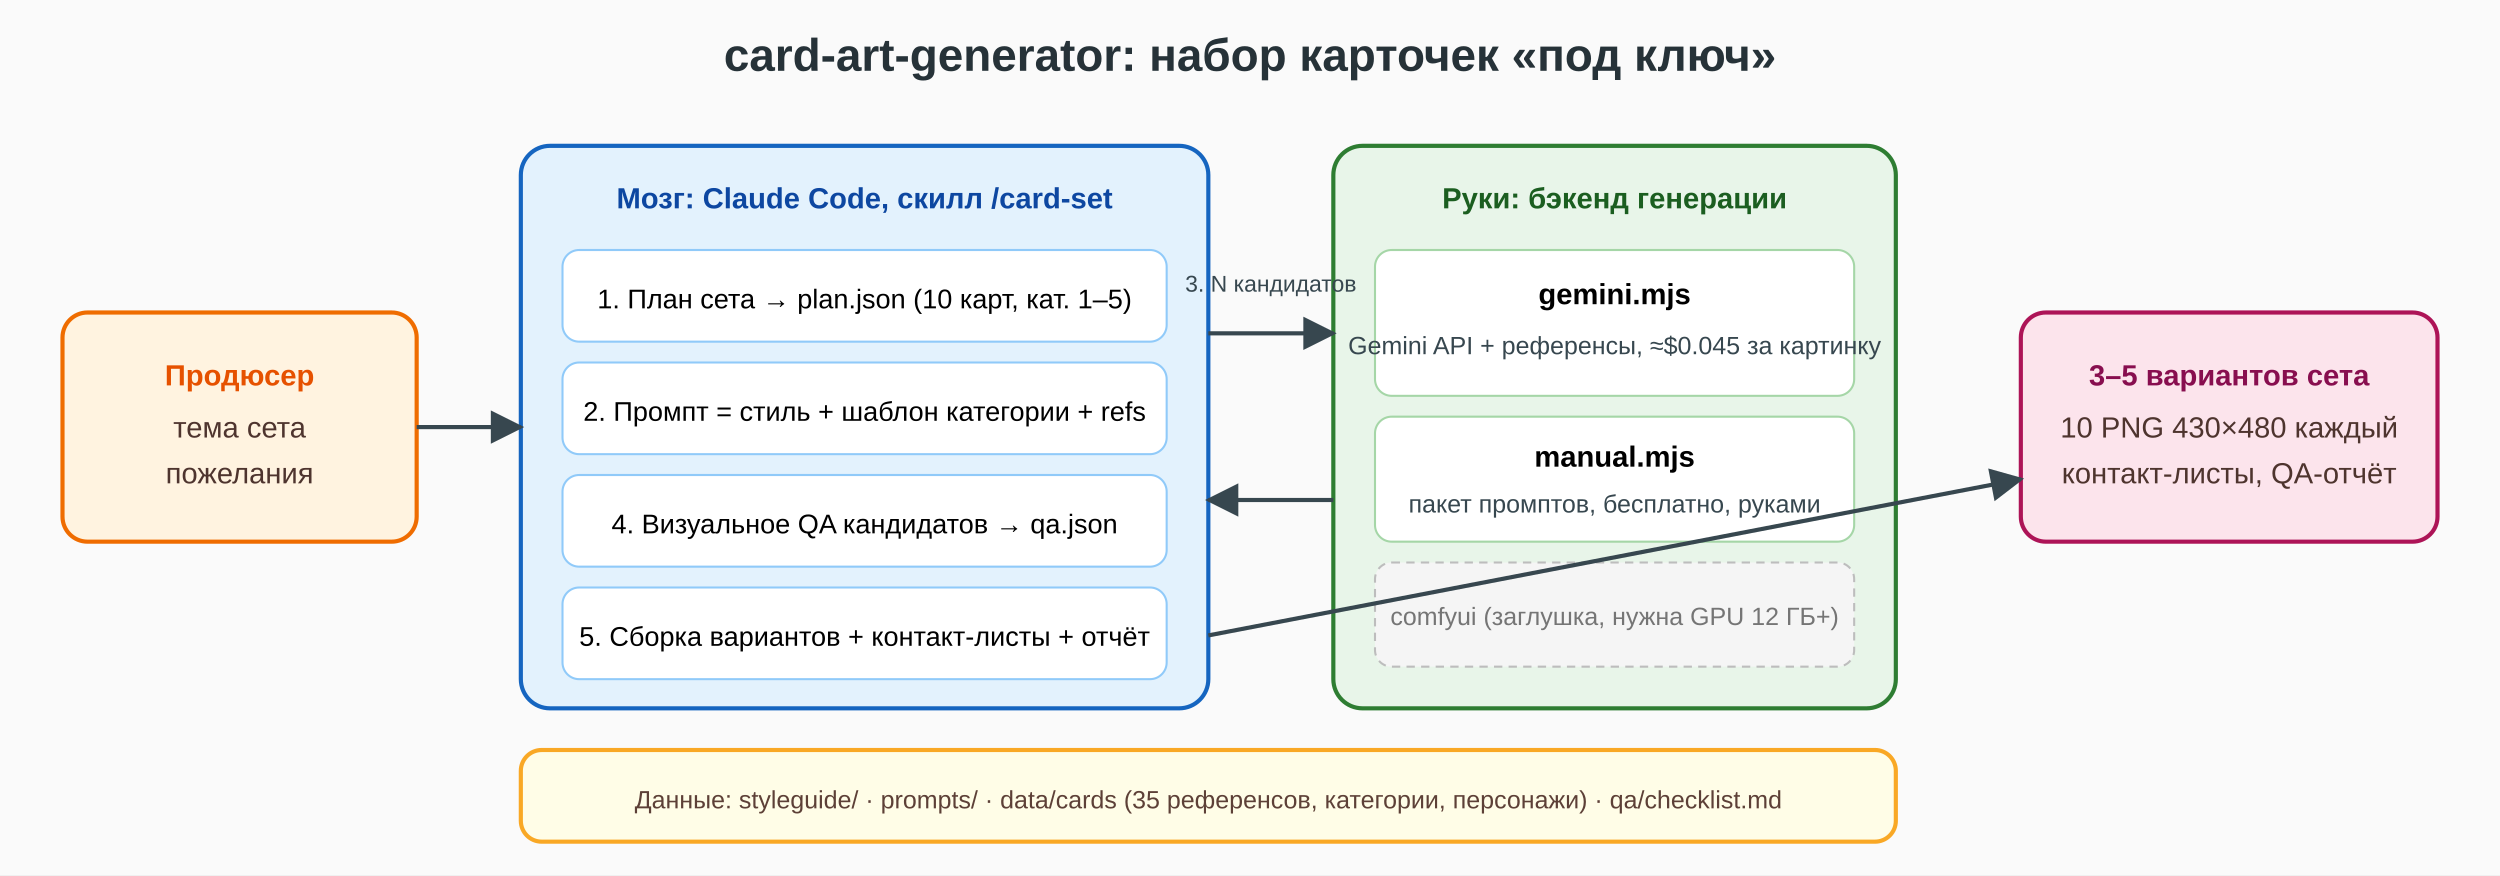
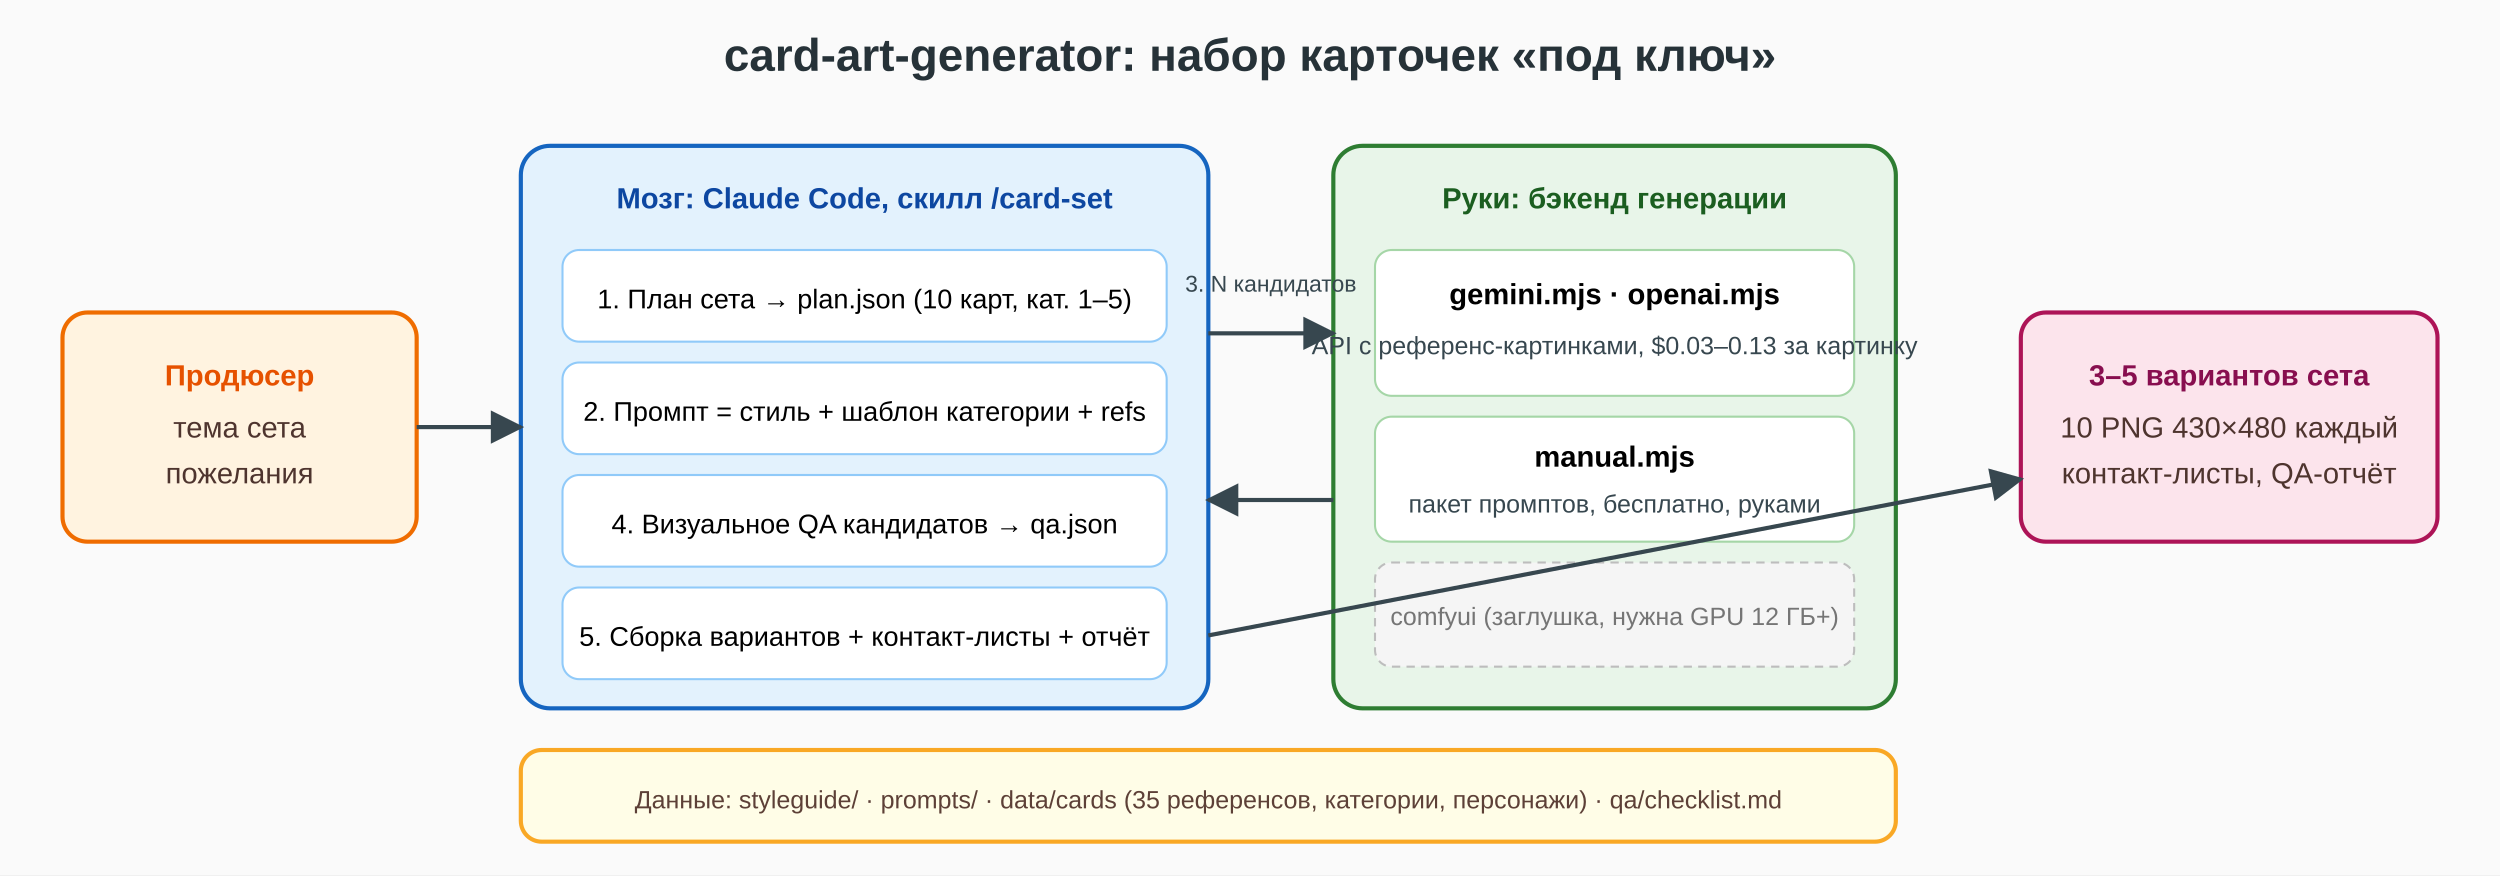
<svg xmlns="http://www.w3.org/2000/svg" viewBox="0 0 1200 420" width="1200" height="420" font-family="Segoe UI, Arial, sans-serif" font-size="14">
  <defs>
    <marker id="a" viewBox="0 0 10 10" refX="9" refY="5" markerWidth="8" markerHeight="8" orient="auto-start-reverse">
      <path d="M0 0L10 5L0 10z" fill="#37474f" />
    </marker>
  </defs>
  <rect width="1200" height="420" fill="#fafafa" />
  <text x="600" y="34" text-anchor="middle" font-size="22" font-weight="600" fill="#263238">card-art-generator: набор карточек «под ключ»</text>
  <rect x="30" y="150" width="170" height="110" rx="12" fill="#fff3e0" stroke="#ef6c00" stroke-width="2" />
  <text x="115" y="185" text-anchor="middle" font-weight="600" fill="#e65100">Продюсер</text>
  <text x="115" y="210" text-anchor="middle" fill="#4e342e">тема сета</text>
  <text x="115" y="232" text-anchor="middle" fill="#4e342e">пожелания</text>
  <rect x="250" y="70" width="330" height="270" rx="14" fill="#e3f2fd" stroke="#1565c0" stroke-width="2" />
  <text x="415" y="100" text-anchor="middle" font-weight="600" fill="#0d47a1">Мозг: Claude Code, скилл /card-set</text>
  <rect x="270" y="120" width="290" height="44" rx="8" fill="#fff" stroke="#90caf9" />
  <text x="415" y="148" text-anchor="middle" font-size="13">1. План сета → plan.json (10 карт, кат. 1–5)</text>
  <rect x="270" y="174" width="290" height="44" rx="8" fill="#fff" stroke="#90caf9" />
  <text x="415" y="202" text-anchor="middle" font-size="13">2. Промпт = стиль + шаблон категории + refs</text>
  <rect x="270" y="228" width="290" height="44" rx="8" fill="#fff" stroke="#90caf9" />
  <text x="415" y="256" text-anchor="middle" font-size="13">4. Визуальное QA кандидатов → qa.json</text>
  <rect x="270" y="282" width="290" height="44" rx="8" fill="#fff" stroke="#90caf9" />
  <text x="415" y="310" text-anchor="middle" font-size="13">5. Сборка вариантов + контакт-листы + отчёт</text>
  <rect x="640" y="70" width="270" height="270" rx="14" fill="#e8f5e9" stroke="#2e7d32" stroke-width="2" />
  <text x="775" y="100" text-anchor="middle" font-weight="600" fill="#1b5e20">Руки: бэкенд генерации</text>
  <rect x="660" y="120" width="230" height="70" rx="8" fill="#fff" stroke="#a5d6a7" />
-   <text x="775" y="146" text-anchor="middle" font-weight="600">gemini.mjs</text>
-   <text x="775" y="170" text-anchor="middle" font-size="12" fill="#37474f">Gemini API + референсы, ≈$0.045 за картинку</text>
+   <text x="775" y="146" text-anchor="middle" font-weight="600">gemini.mjs · openai.mjs</text>
+   <text x="775" y="170" text-anchor="middle" font-size="12" fill="#37474f">API с референс-картинками, $0.03–0.13 за картинку</text>
  <rect x="660" y="200" width="230" height="60" rx="8" fill="#fff" stroke="#a5d6a7" />
  <text x="775" y="224" text-anchor="middle" font-weight="600">manual.mjs</text>
  <text x="775" y="246" text-anchor="middle" font-size="12" fill="#37474f">пакет промптов, бесплатно, руками</text>
  <rect x="660" y="270" width="230" height="50" rx="8" fill="#f5f5f5" stroke="#bdbdbd" stroke-dasharray="4 3" />
  <text x="775" y="300" text-anchor="middle" font-size="12" fill="#757575">comfyui (заглушка, нужна GPU 12 ГБ+)</text>
  <rect x="970" y="150" width="200" height="110" rx="12" fill="#fce4ec" stroke="#ad1457" stroke-width="2" />
  <text x="1070" y="185" text-anchor="middle" font-weight="600" fill="#880e4f">3–5 вариантов сета</text>
  <text x="1070" y="210" text-anchor="middle" fill="#4e342e">10 PNG 430×480 каждый</text>
  <text x="1070" y="232" text-anchor="middle" fill="#4e342e">контакт-листы, QA-отчёт</text>
  <rect x="250" y="360" width="660" height="44" rx="10" fill="#fffde7" stroke="#f9a825" stroke-width="2" />
  <text x="580" y="388" text-anchor="middle" font-size="12" fill="#5d4037">Данные: styleguide/ · prompts/ · data/cards (35 референсов, категории, персонажи) · qa/checklist.md</text>
  <line x1="200" y1="205" x2="250" y2="205" stroke="#37474f" stroke-width="2" marker-end="url(#a)" />
  <line x1="580" y1="160" x2="640" y2="160" stroke="#37474f" stroke-width="2" marker-end="url(#a)" />
  <text x="610" y="140" text-anchor="middle" font-size="11" fill="#37474f">3. N кандидатов</text>
  <line x1="640" y1="240" x2="580" y2="240" stroke="#37474f" stroke-width="2" marker-end="url(#a)" />
  <line x1="580" y1="305" x2="970" y2="230" stroke="#37474f" stroke-width="2" marker-end="url(#a)" />
</svg>
